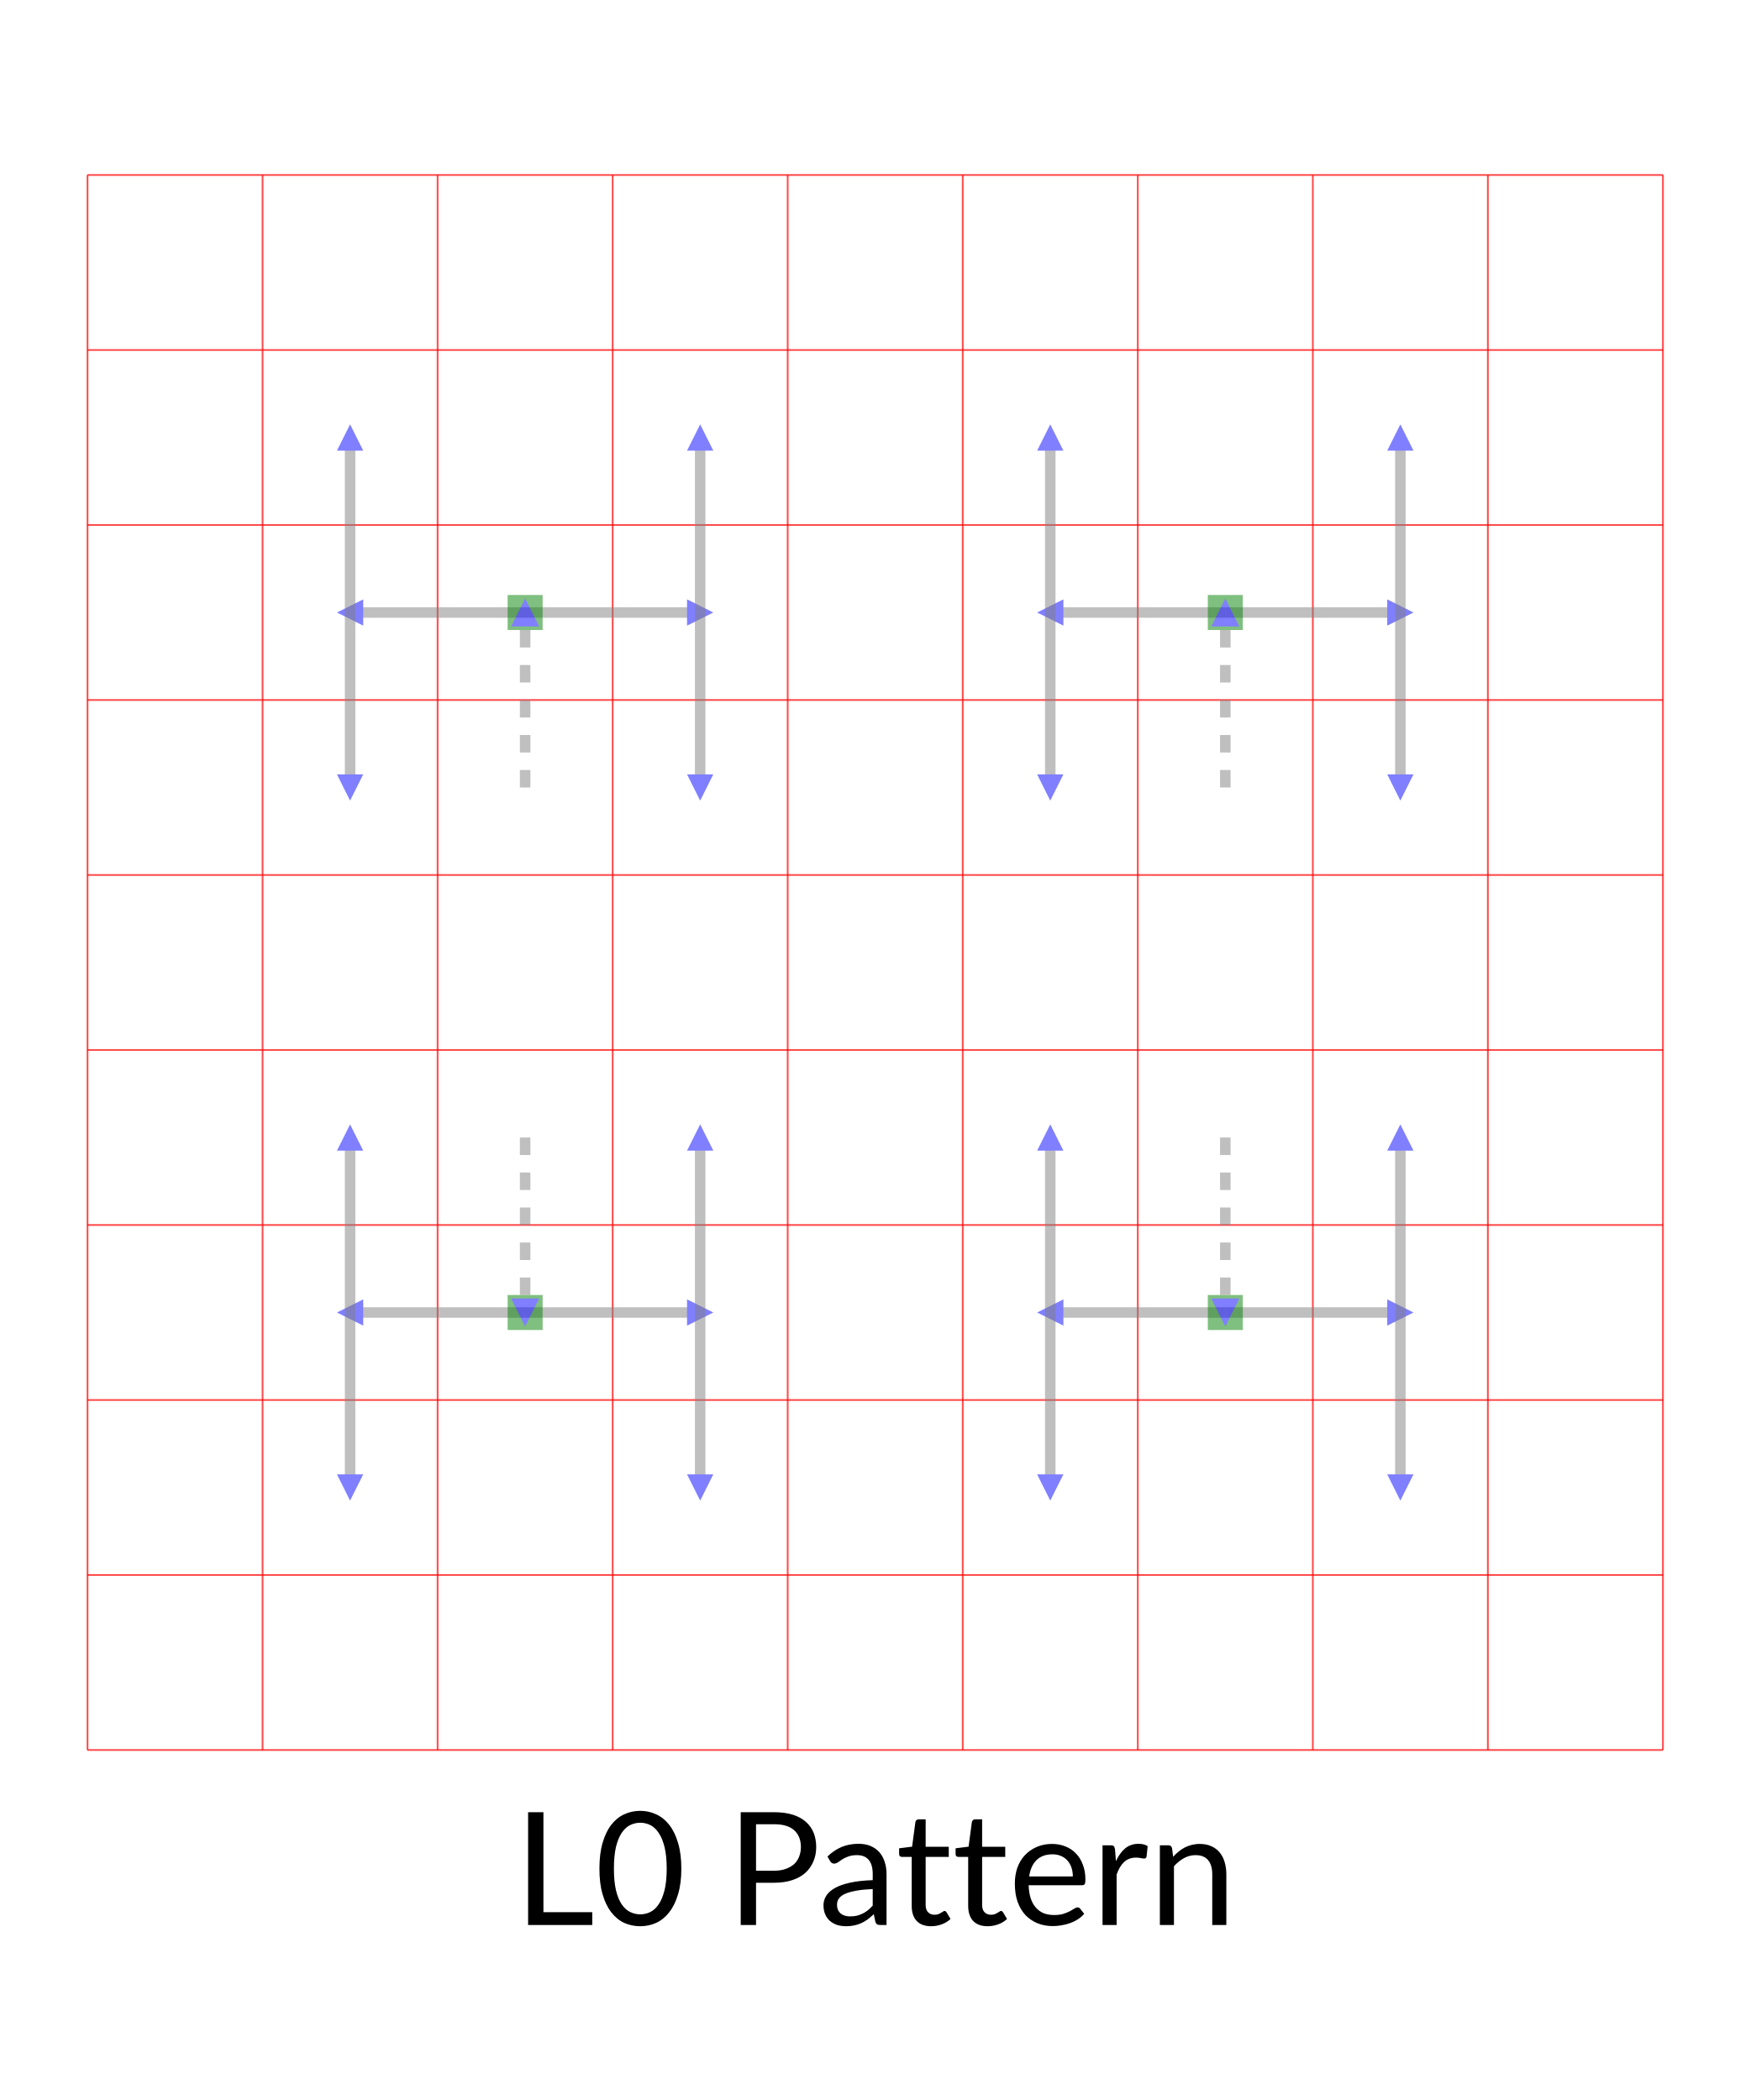
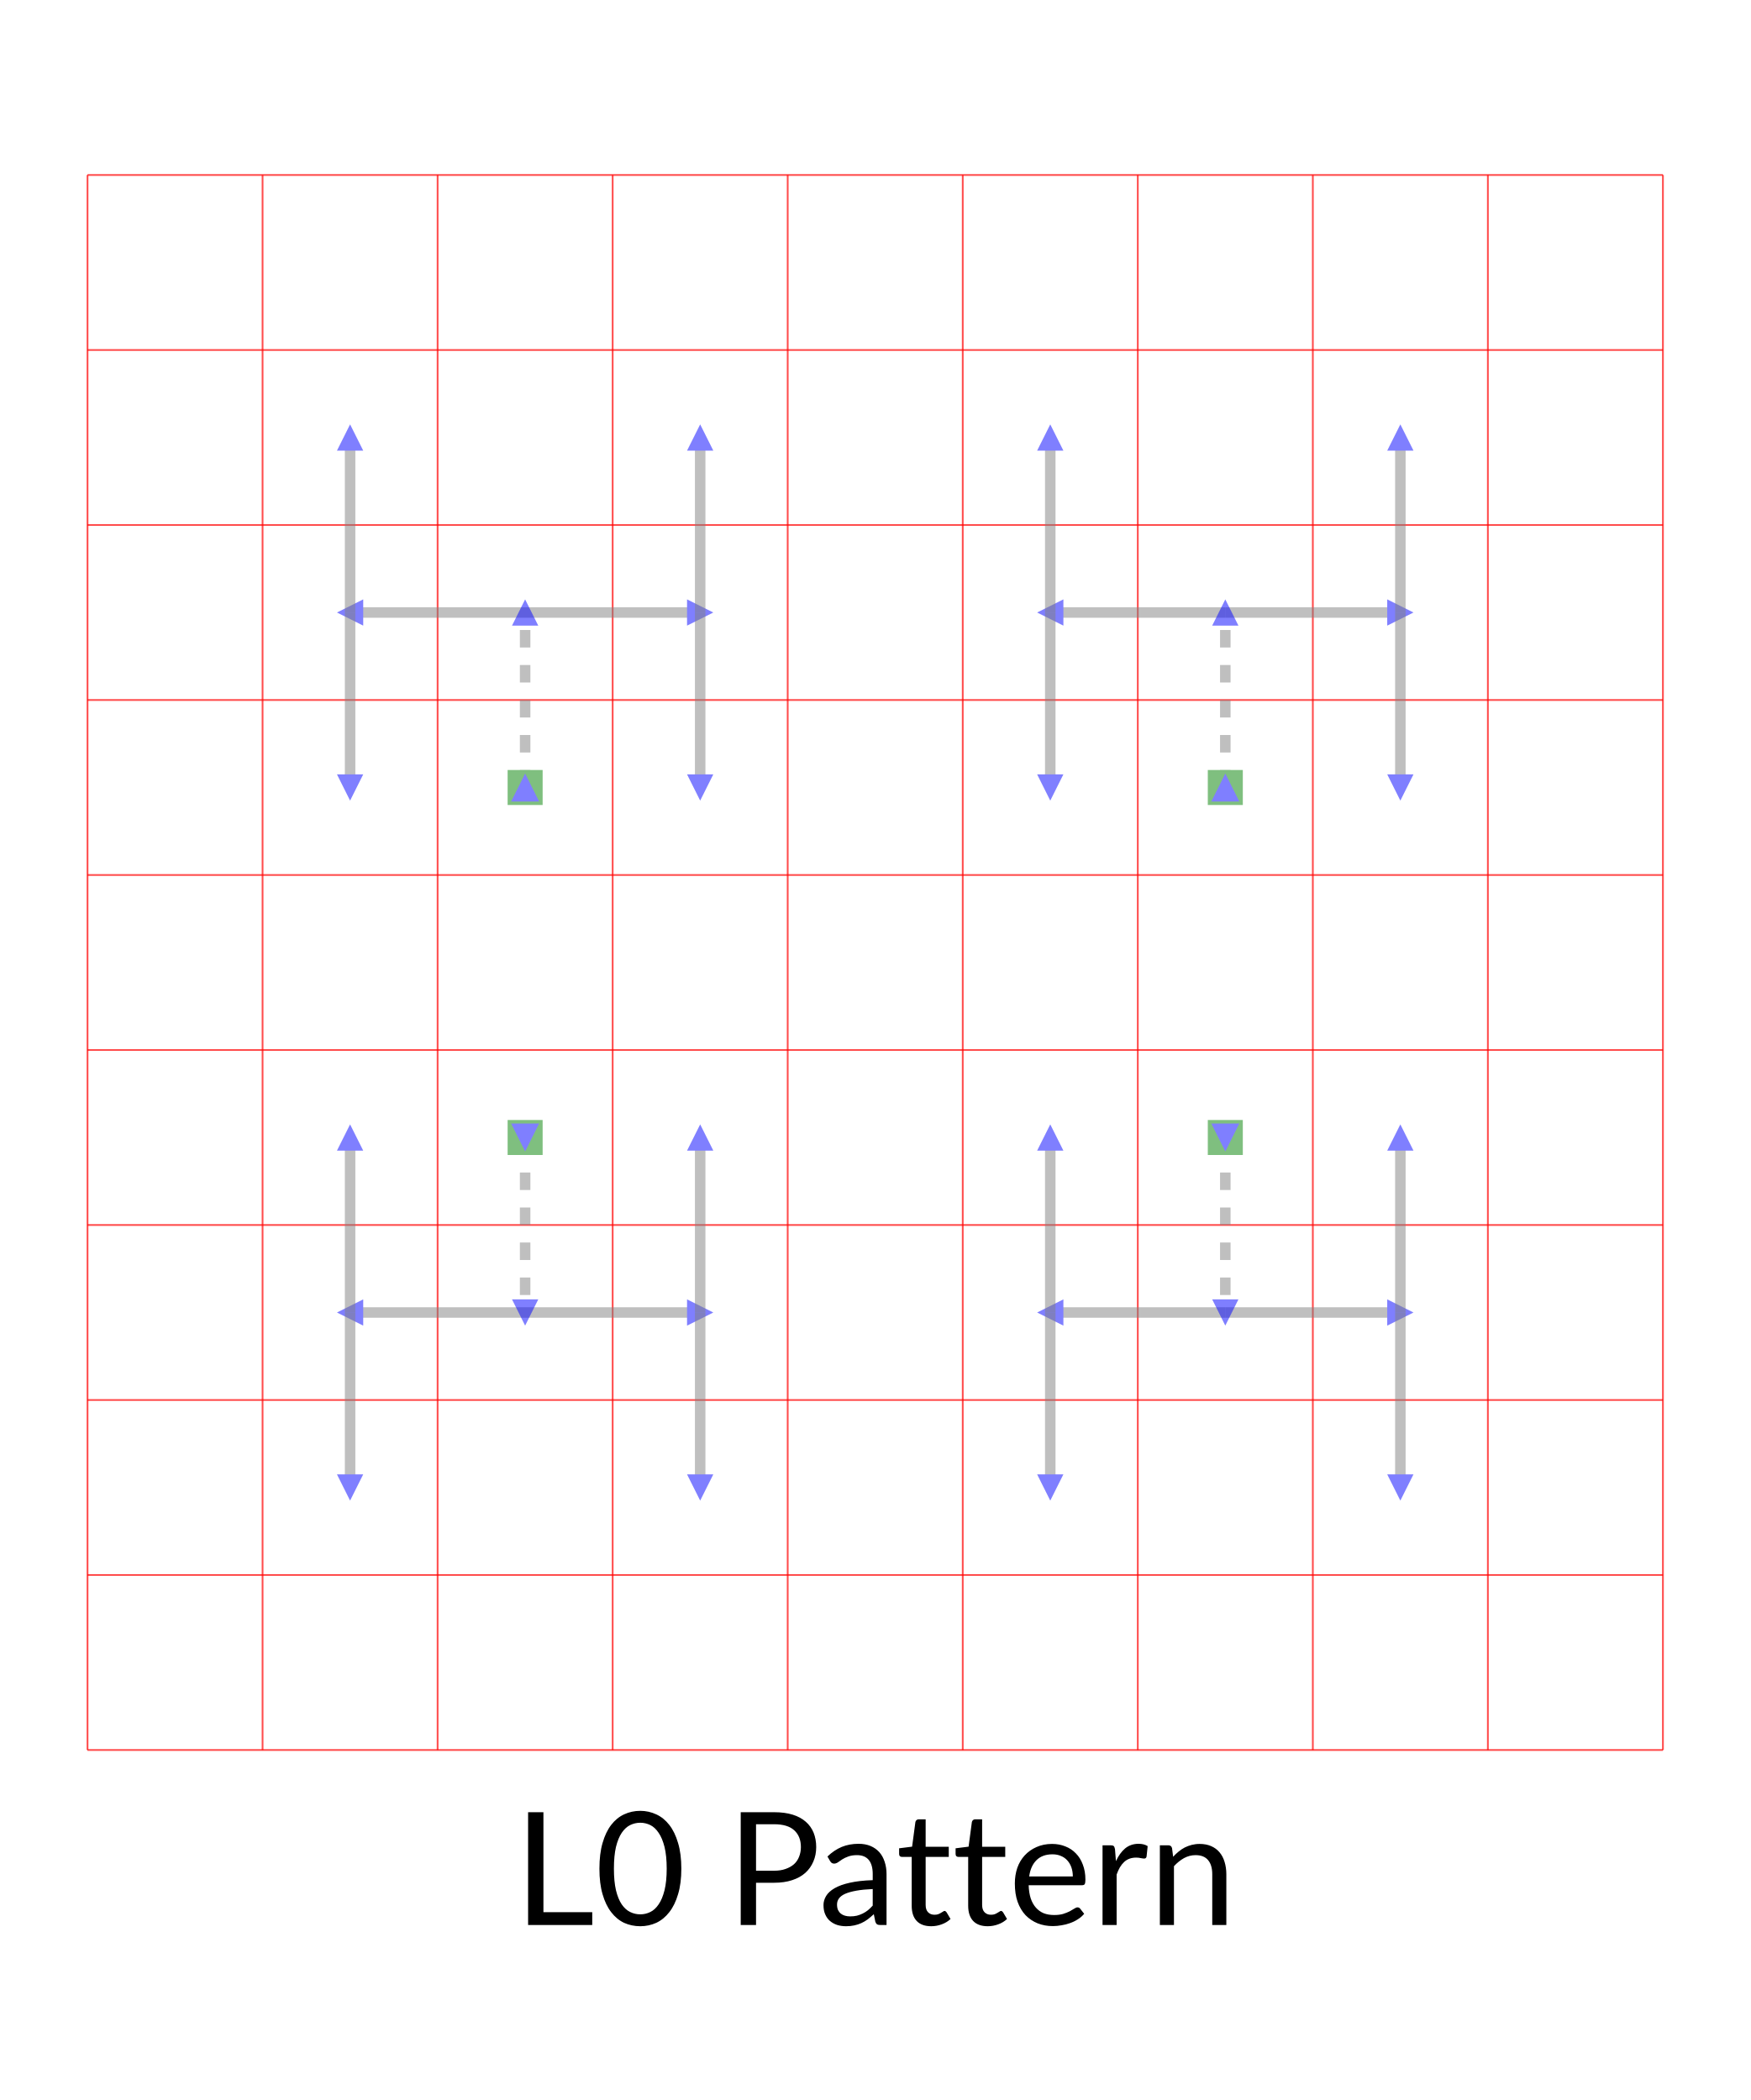
<svg xmlns="http://www.w3.org/2000/svg" baseProfile="full" height="240" version="1.1" viewBox="0,-210.0,200,240" width="200">
  <defs id="id10">
    <marker id="id6" markerHeight="10" markerUnits="strokeWidth" markerWidth="5" orient="auto" refX="30" refY="30" viewBox="0 0 120 120">
      <path d="M 0 0 L 60 30 L 0 60 z" fill="blue" />
    </marker>
    <marker id="id7" markerHeight="10" markerUnits="strokeWidth" markerWidth="5" orient="auto" viewBox="-15 -15 30 30">
      <rect fill="green" height="20" width="20" x="-10" y="-10" />
      <path d="M 8 0 L -8 8 L -8 -8 z" fill="blue" />
    </marker>
    <marker id="id8" markerHeight="10" markerUnits="strokeWidth" markerWidth="5" orient="auto" viewBox="-15 -15 30 30">
      <rect fill="green" height="20" width="20" x="-10" y="-10" />
      <path d="M 8 0 L -8 8 L -8 -8 z" fill="blue" />
    </marker>
    <marker id="id9" markerHeight="10" markerUnits="strokeWidth" markerWidth="5" orient="auto" viewBox="-15 -15 30 30">
      <line stroke="red" stroke-width="5px" x1="0" x2="0" y1="-15" y2="15" />
    </marker>
    <style type="text/css">
                text{font-family: Lato;}
                span{text-anchor: "middle"; alignment_baseline: "middle"}
                .gridLabels{fill: grey;font-style: italic;font-weight: 900}
                .gridmarker{stroke:red; stroke-width:0.2; opacity: 0.7;}
                
                .connection{ opacity: 0.5;
                            marker-end:url(#id6);
                            stroke-width:1.2;}
+                 .down{stroke-dasharray: 2;
+                     marker-end:url(#id8);}
                .up{stroke-dasharray: 2;
-                     marker-end:url(#id8);}
-                 .down{stroke-dasharray: 2;
                    marker-start:url(#id7);}
                .top{stroke-dasharray: 2;
                    marker-start:url(#id9);}
                .buffer{ filter: hue-rotate(90deg);
                          stroke-width:2; stroke-dasharray:1;}
                </style>
  </defs>
  <g id="markers" transform="scale(1,-1)">
    <line class="gridmarker" x1="10" x2="10" y1="10" y2="190" />
    <line class="gridmarker" x1="30" x2="30" y1="10" y2="190" />
    <line class="gridmarker" x1="50" x2="50" y1="10" y2="190" />
    <line class="gridmarker" x1="70" x2="70" y1="10" y2="190" />
    <line class="gridmarker" x1="90" x2="90" y1="10" y2="190" />
    <line class="gridmarker" x1="110" x2="110" y1="10" y2="190" />
    <line class="gridmarker" x1="130" x2="130" y1="10" y2="190" />
    <line class="gridmarker" x1="150" x2="150" y1="10" y2="190" />
    <line class="gridmarker" x1="170" x2="170" y1="10" y2="190" />
    <line class="gridmarker" x1="190" x2="190" y1="10" y2="190" />
    <line class="gridmarker" x1="10" x2="190" y1="10" y2="10" />
    <line class="gridmarker" x1="10" x2="190" y1="30" y2="30" />
    <line class="gridmarker" x1="10" x2="190" y1="50" y2="50" />
    <line class="gridmarker" x1="10" x2="190" y1="70" y2="70" />
    <line class="gridmarker" x1="10" x2="190" y1="90" y2="90" />
    <line class="gridmarker" x1="10" x2="190" y1="110" y2="110" />
    <line class="gridmarker" x1="10" x2="190" y1="130" y2="130" />
    <line class="gridmarker" x1="10" x2="190" y1="150" y2="150" />
    <line class="gridmarker" x1="10" x2="190" y1="170" y2="170" />
    <line class="gridmarker" x1="10" x2="190" y1="190" y2="190" />
  </g>
  <g id="main" transform="scale(1,-1)">
    <line class="connection same" stroke="grey" x1="60" x2="80" y1="60" y2="60" />
    <line class="connection same" stroke="grey" x1="80" x2="80" y1="60" y2="80" />
    <line class="connection same" stroke="grey" x1="80" x2="80" y1="60" y2="40" />
    <line class="connection same" stroke="grey" x1="60" x2="40" y1="60" y2="60" />
    <line class="connection same" stroke="grey" x1="40" x2="40" y1="60" y2="80" />
    <line class="connection same" stroke="grey" x1="40" x2="40" y1="60" y2="40" />
    <line class="connection same" stroke="grey" x1="140" x2="160" y1="60" y2="60" />
    <line class="connection same" stroke="grey" x1="160" x2="160" y1="60" y2="80" />
    <line class="connection same" stroke="grey" x1="160" x2="160" y1="60" y2="40" />
    <line class="connection same" stroke="grey" x1="140" x2="120" y1="60" y2="60" />
    <line class="connection same" stroke="grey" x1="120" x2="120" y1="60" y2="80" />
    <line class="connection same" stroke="grey" x1="120" x2="120" y1="60" y2="40" />
    <line class="connection same" stroke="grey" x1="140" x2="160" y1="140" y2="140" />
    <line class="connection same" stroke="grey" x1="160" x2="160" y1="140" y2="160" />
    <line class="connection same" stroke="grey" x1="160" x2="160" y1="140" y2="120" />
    <line class="connection same" stroke="grey" x1="140" x2="120" y1="140" y2="140" />
    <line class="connection same" stroke="grey" x1="120" x2="120" y1="140" y2="160" />
    <line class="connection same" stroke="grey" x1="120" x2="120" y1="140" y2="120" />
    <line class="connection same" stroke="grey" x1="60" x2="80" y1="140" y2="140" />
    <line class="connection same" stroke="grey" x1="80" x2="80" y1="140" y2="160" />
    <line class="connection same" stroke="grey" x1="80" x2="80" y1="140" y2="120" />
    <line class="connection same" stroke="grey" x1="60" x2="40" y1="140" y2="140" />
    <line class="connection same" stroke="grey" x1="40" x2="40" y1="140" y2="160" />
    <line class="connection same" stroke="grey" x1="40" x2="40" y1="140" y2="120" />
    <line class="connection up" stroke="grey" x1="60" x2="60" y1="80" y2="60" />
    <line class="connection up" stroke="grey" x1="60" x2="60" y1="120" y2="140" />
    <line class="connection up" stroke="grey" x1="140" x2="140" y1="80" y2="60" />
    <line class="connection up" stroke="grey" x1="140" x2="140" y1="120" y2="140" />
    <g id="text">
      <text alignment-baseline="middle" class="moduleLabel" fill="black" font-size="18.0" text-anchor="middle" transform="scale(1,-1)" x="100.0" y="10.0">L0 Pattern</text>
    </g>
  </g>
</svg>
